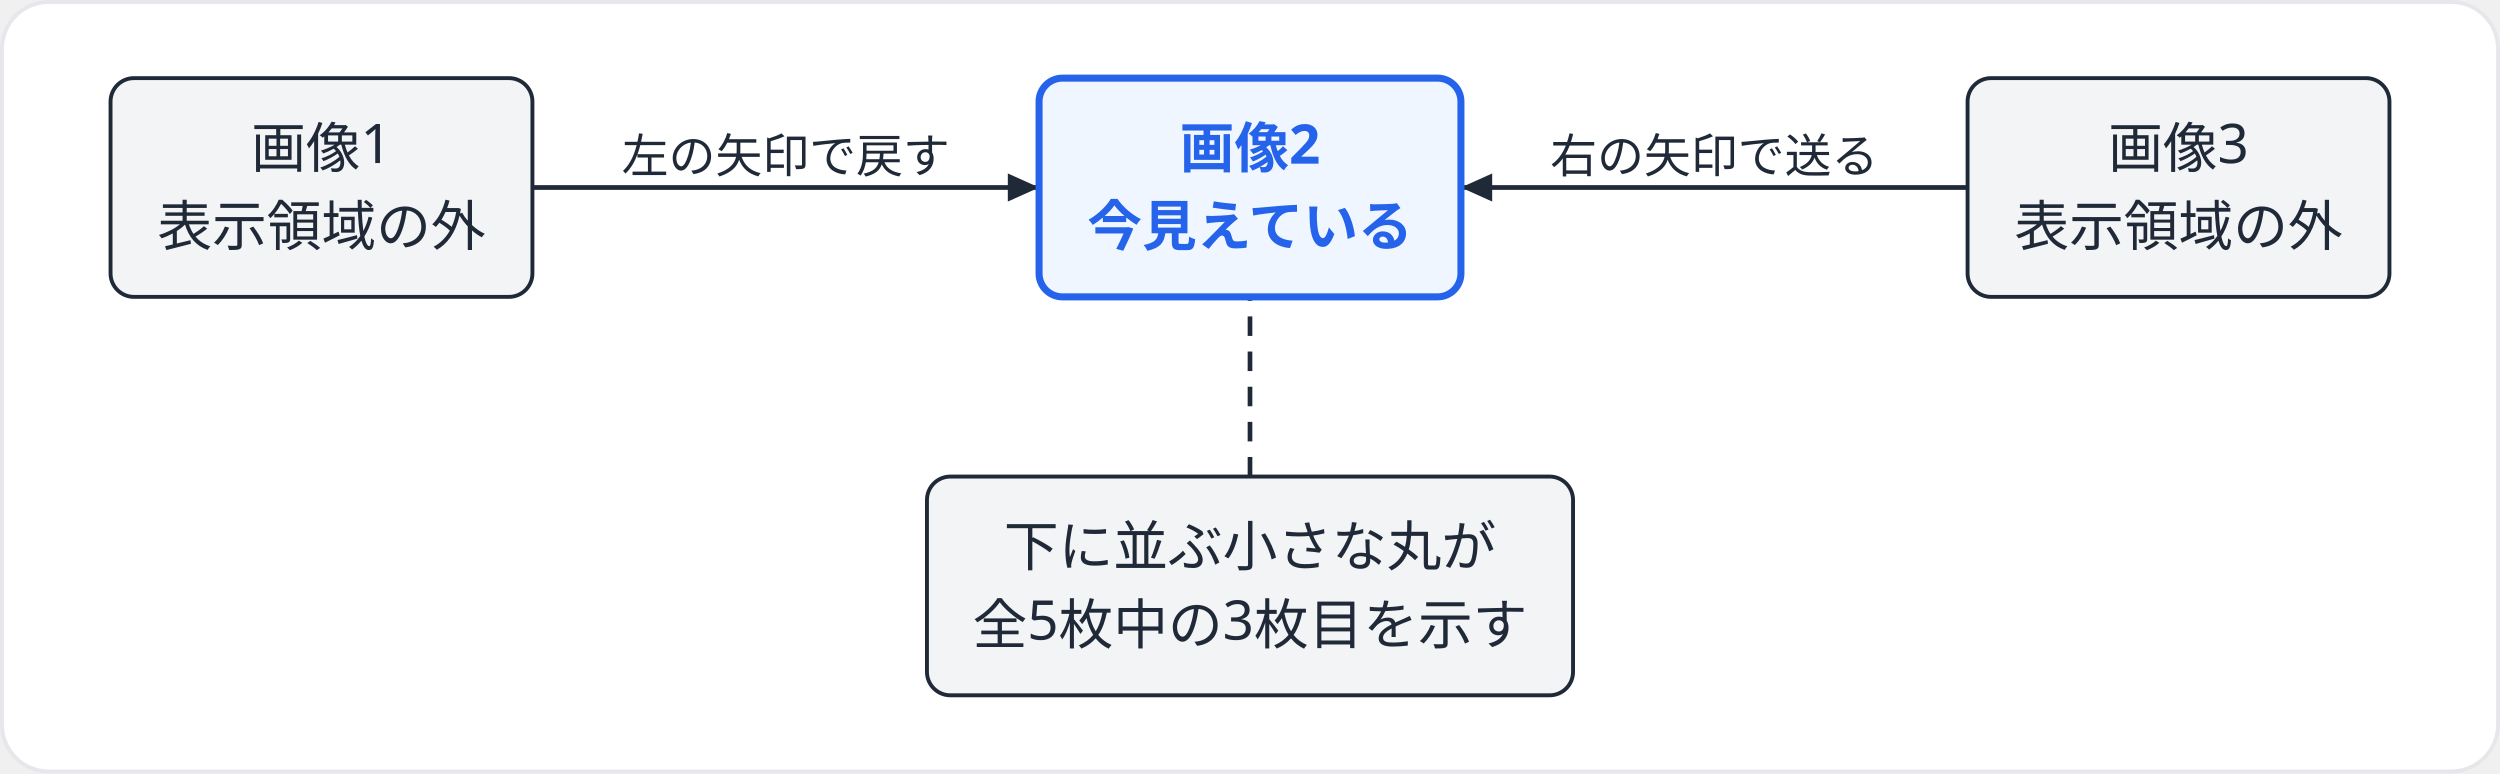
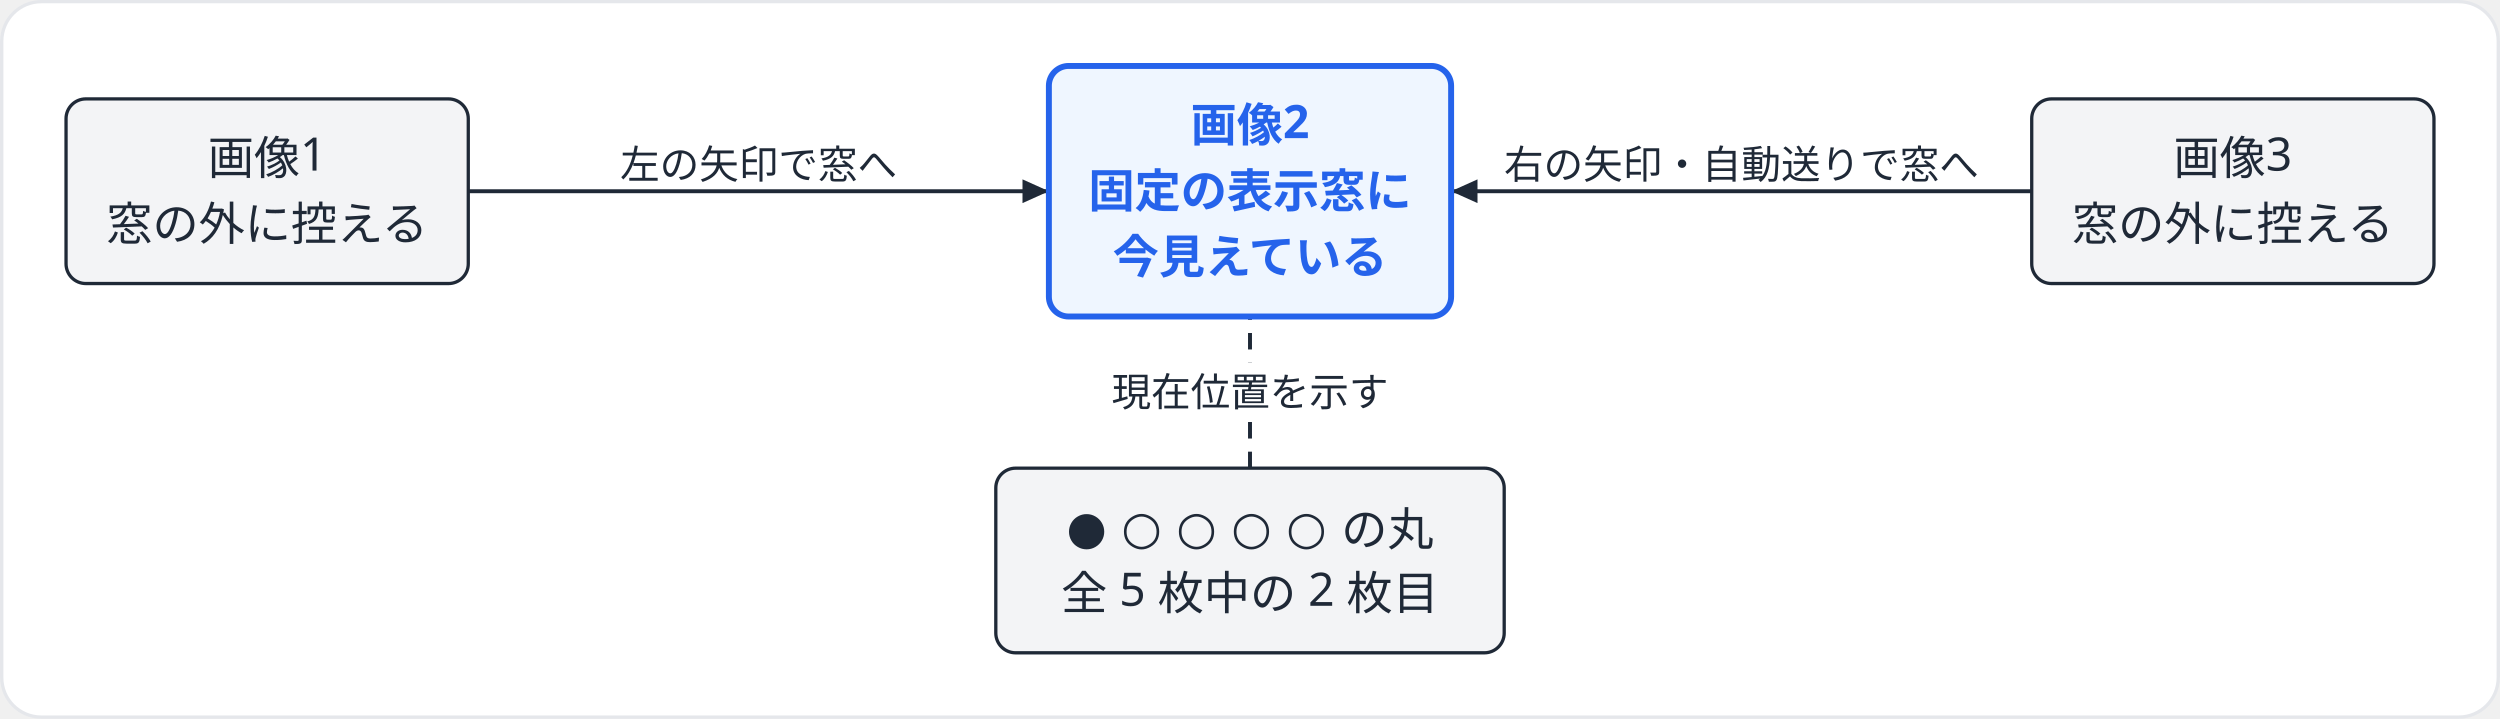
- <svg xmlns="http://www.w3.org/2000/svg" width="640" height="198" viewBox="0 0 640 198">
-   <rect x="0.5" y="0.5" width="639" height="197" rx="12" fill="#ffffff" stroke="#e5e7eb" stroke-width="1" />
-   <g transform="translate(27.3 20)">
-     <polyline points="109,28 238.7,28" fill="none" stroke="#1f2937" stroke-width="1.2" stroke-linejoin="round" />
-     <polygon points="238.7,28 230.7,31.6 230.7,24.4" fill="#1f2937" />
-     <polyline points="476.4,28 346.7,28" fill="none" stroke="#1f2937" stroke-width="1.2" stroke-linejoin="round" />
-     <polygon points="346.7,28 354.7,24.4 354.7,31.6" fill="#1f2937" />
-     <polyline points="292.7,102 292.7,56" fill="none" stroke="#1f2937" stroke-width="1.2" stroke-dasharray="5 4" stroke-linejoin="round" />
-     <rect x="1" y="0" width="108" height="56" rx="6" fill="#f3f4f6" stroke="#1f2937" stroke-width="1" />
-     <text x="55" y="22.9" font-family="Hiragino Sans, Hiragino Kaku Gothic ProN, Noto Sans JP, Yu Gothic, Meiryo, sans-serif" font-size="14" fill="#1f2937" text-anchor="middle">画像1</text>
-     <text x="55" y="42.9" font-family="Hiragino Sans, Hiragino Kaku Gothic ProN, Noto Sans JP, Yu Gothic, Meiryo, sans-serif" font-size="14" fill="#1f2937" text-anchor="middle">表示領域の外</text>
-     <rect x="238.7" y="0" width="108" height="56" rx="6" fill="#eff6ff" stroke="#2563eb" stroke-width="1.8" />
-     <text x="292.7" y="22.9" font-family="Hiragino Sans, Hiragino Kaku Gothic ProN, Noto Sans JP, Yu Gothic, Meiryo, sans-serif" font-size="14" fill="#2563eb" text-anchor="middle" font-weight="600">画像2</text>
-     <text x="292.7" y="42.9" font-family="Hiragino Sans, Hiragino Kaku Gothic ProN, Noto Sans JP, Yu Gothic, Meiryo, sans-serif" font-size="14" fill="#2563eb" text-anchor="middle" font-weight="600">今見えている</text>
-     <rect x="476.4" y="0" width="108" height="56" rx="6" fill="#f3f4f6" stroke="#1f2937" stroke-width="1" />
-     <text x="530.4" y="22.9" font-family="Hiragino Sans, Hiragino Kaku Gothic ProN, Noto Sans JP, Yu Gothic, Meiryo, sans-serif" font-size="14" fill="#1f2937" text-anchor="middle">画像3</text>
-     <text x="530.4" y="42.9" font-family="Hiragino Sans, Hiragino Kaku Gothic ProN, Noto Sans JP, Yu Gothic, Meiryo, sans-serif" font-size="14" fill="#1f2937" text-anchor="middle">表示領域の外</text>
-     <rect x="210" y="102" width="165.4" height="56" rx="6" fill="#f3f4f6" stroke="#1f2937" stroke-width="1" />
-     <text x="292.7" y="124.9" font-family="Hiragino Sans, Hiragino Kaku Gothic ProN, Noto Sans JP, Yu Gothic, Meiryo, sans-serif" font-size="14" fill="#1f2937" text-anchor="middle">下に並ぶ小さな丸が</text>
-     <text x="292.7" y="144.9" font-family="Hiragino Sans, Hiragino Kaku Gothic ProN, Noto Sans JP, Yu Gothic, Meiryo, sans-serif" font-size="14" fill="#1f2937" text-anchor="middle">全5枚中の3枚目を示す</text>
-     <rect x="127.85" y="11" width="92" height="16" rx="3" fill="#ffffff" />
-     <text x="173.85" y="24.2" font-family="Hiragino Sans, Hiragino Kaku Gothic ProN, Noto Sans JP, Yu Gothic, Meiryo, sans-serif" font-size="12" fill="#1f2937" text-anchor="middle">左の矢印で戻す</text>
-     <rect x="365.55" y="11" width="92" height="16" rx="3" fill="#ffffff" />
-     <text x="411.55" y="24.2" font-family="Hiragino Sans, Hiragino Kaku Gothic ProN, Noto Sans JP, Yu Gothic, Meiryo, sans-serif" font-size="12" fill="#1f2937" text-anchor="middle">右の矢印で送る</text>
+ <svg xmlns="http://www.w3.org/2000/svg" width="640" height="184" viewBox="0 0 758.2 218">
+   <rect x="0.5" y="0.5" width="757.2" height="217" rx="12" fill="#ffffff" stroke="#e5e7eb" stroke-width="1" />
+   <g transform="translate(20 20)">
+     <polyline points="122,38 298.1,38" fill="none" stroke="#1f2937" stroke-width="1.2" stroke-linejoin="round" />
+     <polygon points="298.1,38 290.1,41.6 290.1,34.4" fill="#1f2937" />
+     <polyline points="596.2,38 420.1,38" fill="none" stroke="#1f2937" stroke-width="1.2" stroke-linejoin="round" />
+     <polygon points="420.1,38 428.1,34.4 428.1,41.6" fill="#1f2937" />
+     <polyline points="359.1,122 359.1,76" fill="none" stroke="#1f2937" stroke-width="1.2" stroke-dasharray="5 4" stroke-linejoin="round" />
+     <rect x="0" y="10" width="122" height="56" rx="6" fill="#f3f4f6" stroke="#1f2937" stroke-width="1" />
+     <text x="61" y="32.9" font-family="Hiragino Sans, Hiragino Kaku Gothic ProN, Noto Sans JP, Yu Gothic, Meiryo, sans-serif" font-size="14" fill="#1f2937" text-anchor="middle">画像1</text>
+     <text x="61" y="52.9" font-family="Hiragino Sans, Hiragino Kaku Gothic ProN, Noto Sans JP, Yu Gothic, Meiryo, sans-serif" font-size="14" fill="#1f2937" text-anchor="middle">窓の外に控える</text>
+     <rect x="298.1" y="0" width="122" height="76" rx="6" fill="#eff6ff" stroke="#2563eb" stroke-width="1.8" />
+     <text x="359.1" y="22.9" font-family="Hiragino Sans, Hiragino Kaku Gothic ProN, Noto Sans JP, Yu Gothic, Meiryo, sans-serif" font-size="14" fill="#2563eb" text-anchor="middle" font-weight="600">画像2</text>
+     <text x="359.1" y="42.9" font-family="Hiragino Sans, Hiragino Kaku Gothic ProN, Noto Sans JP, Yu Gothic, Meiryo, sans-serif" font-size="14" fill="#2563eb" text-anchor="middle" font-weight="600">固定の表示窓に</text>
+     <text x="359.1" y="62.9" font-family="Hiragino Sans, Hiragino Kaku Gothic ProN, Noto Sans JP, Yu Gothic, Meiryo, sans-serif" font-size="14" fill="#2563eb" text-anchor="middle" font-weight="600">今見えている</text>
+     <rect x="596.2" y="10" width="122" height="56" rx="6" fill="#f3f4f6" stroke="#1f2937" stroke-width="1" />
+     <text x="657.2" y="32.9" font-family="Hiragino Sans, Hiragino Kaku Gothic ProN, Noto Sans JP, Yu Gothic, Meiryo, sans-serif" font-size="14" fill="#1f2937" text-anchor="middle">画像3</text>
+     <text x="657.2" y="52.9" font-family="Hiragino Sans, Hiragino Kaku Gothic ProN, Noto Sans JP, Yu Gothic, Meiryo, sans-serif" font-size="14" fill="#1f2937" text-anchor="middle">窓の外に控える</text>
+     <rect x="282" y="122" width="154.2" height="56" rx="6" fill="#f3f4f6" stroke="#1f2937" stroke-width="1" />
+     <text x="359.1" y="144.9" font-family="Hiragino Sans, Hiragino Kaku Gothic ProN, Noto Sans JP, Yu Gothic, Meiryo, sans-serif" font-size="14" fill="#1f2937" text-anchor="middle">● ○ ○ ○ ○ の丸</text>
+     <text x="359.1" y="164.9" font-family="Hiragino Sans, Hiragino Kaku Gothic ProN, Noto Sans JP, Yu Gothic, Meiryo, sans-serif" font-size="14" fill="#1f2937" text-anchor="middle">全 5 枚中の 2 枚目</text>
+     <rect x="164.05" y="21" width="92" height="16" rx="3" fill="#ffffff" />
+     <text x="210.05" y="34.2" font-family="Hiragino Sans, Hiragino Kaku Gothic ProN, Noto Sans JP, Yu Gothic, Meiryo, sans-serif" font-size="12" fill="#1f2937" text-anchor="middle">左の矢印で窓へ</text>
+     <rect x="432.15" y="21" width="152" height="16" rx="3" fill="#ffffff" />
+     <text x="508.15" y="34.2" font-family="Hiragino Sans, Hiragino Kaku Gothic ProN, Noto Sans JP, Yu Gothic, Meiryo, sans-serif" font-size="12" fill="#1f2937" text-anchor="middle">右の矢印・自動送りで窓へ</text>
+     <rect x="313.1" y="90" width="92" height="16" rx="3" fill="#ffffff" />
+     <text x="359.1" y="103.2" font-family="Hiragino Sans, Hiragino Kaku Gothic ProN, Noto Sans JP, Yu Gothic, Meiryo, sans-serif" font-size="12" fill="#1f2937" text-anchor="middle">現在位置を示す</text>
  </g>
</svg>
